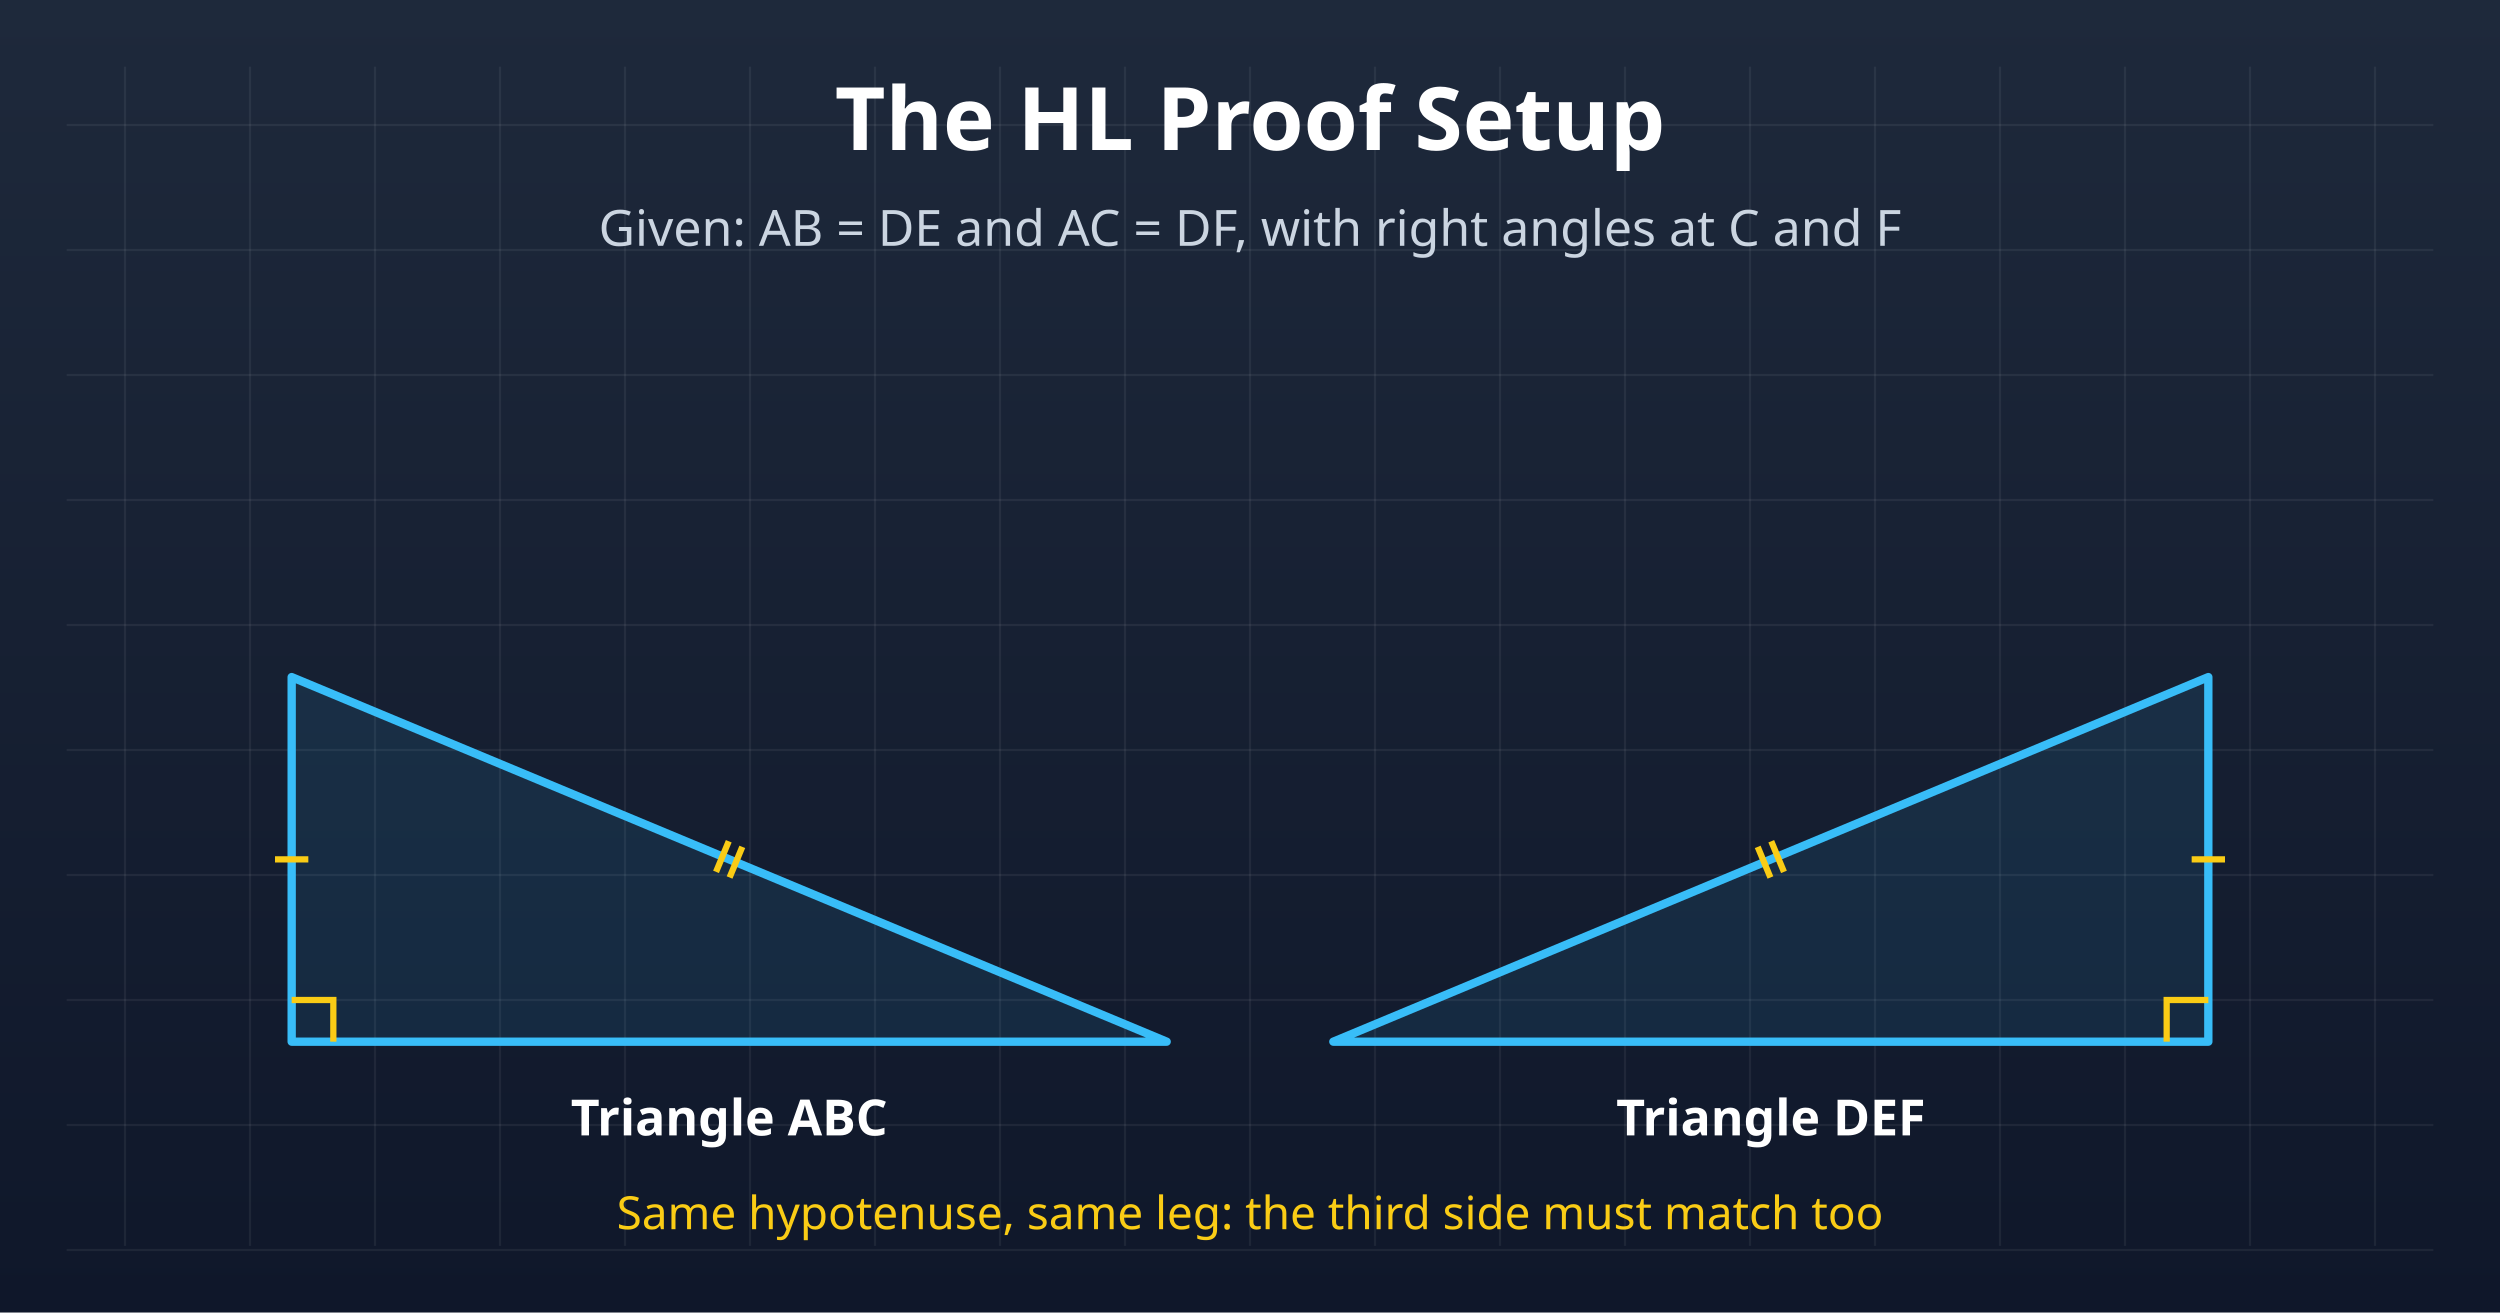
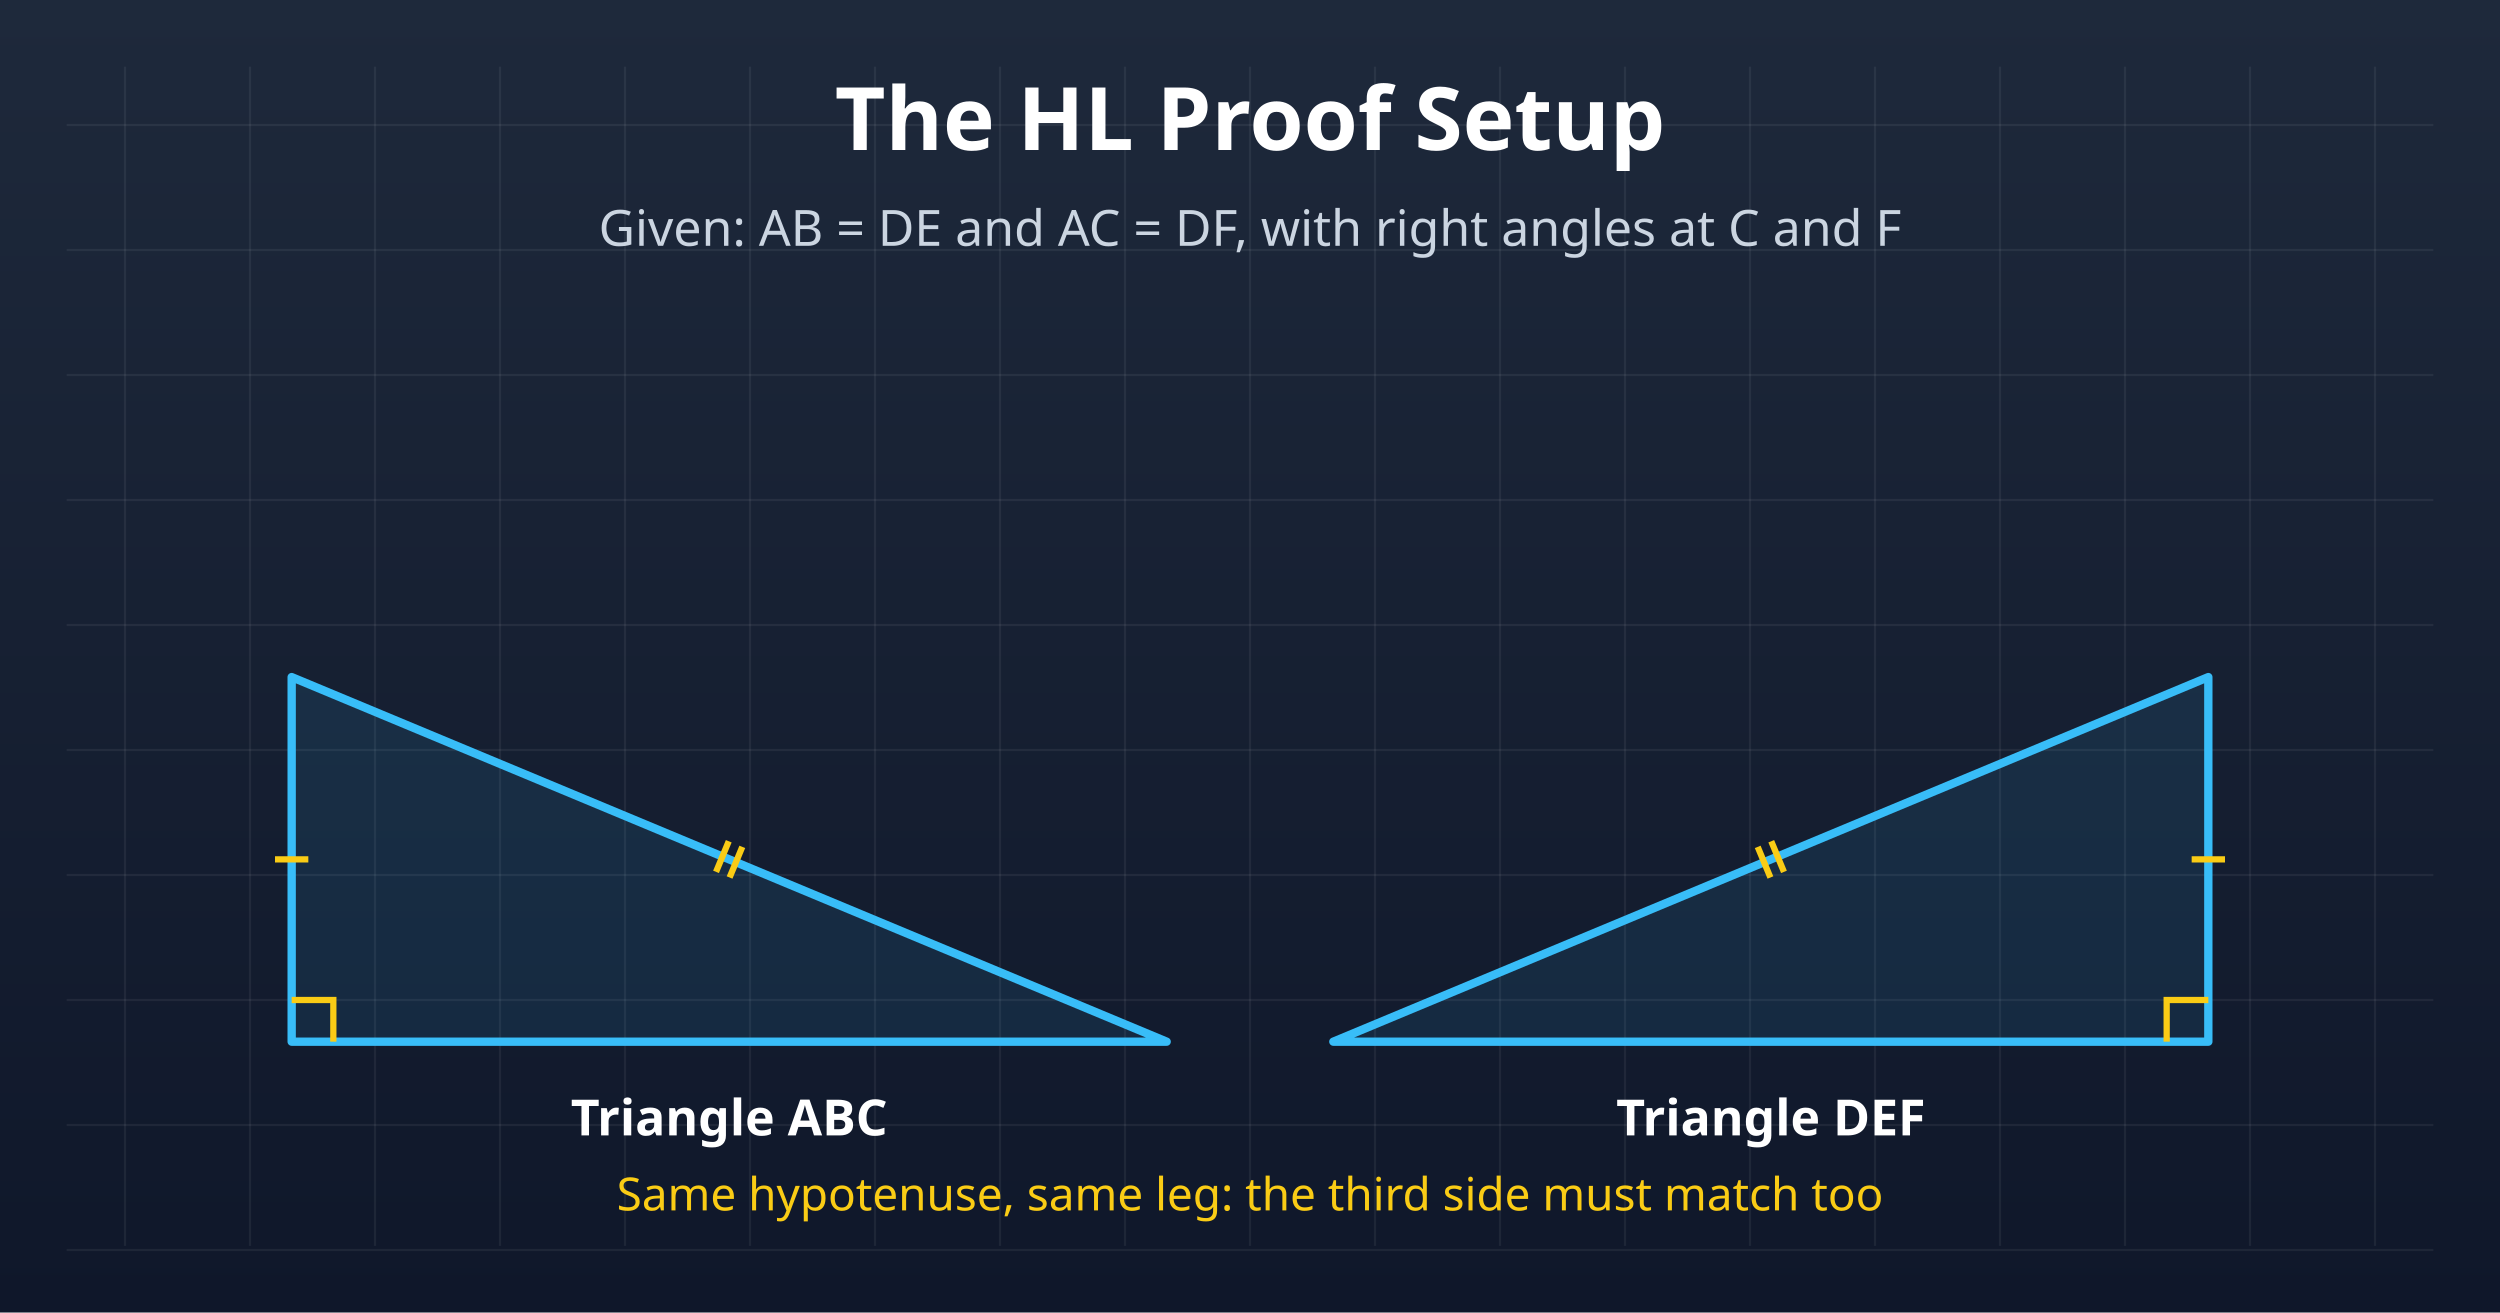
<svg xmlns="http://www.w3.org/2000/svg" width="1200" height="630" viewBox="0 0 1200 630">
  <defs>
    <linearGradient id="bg" x1="0" y1="0" x2="0" y2="1">
      <stop offset="0%" stop-color="#1e293b" />
      <stop offset="100%" stop-color="#0f172a" />
    </linearGradient>
  </defs>
  <rect width="1200" height="630" fill="url(#bg)" />
  <g stroke="#ffffff" stroke-opacity="0.06" stroke-width="1">
    <line x1="60" y1="32" x2="60" y2="598" />
    <line x1="120" y1="32" x2="120" y2="598" />
    <line x1="180" y1="32" x2="180" y2="598" />
    <line x1="240" y1="32" x2="240" y2="598" />
    <line x1="300" y1="32" x2="300" y2="598" />
    <line x1="360" y1="32" x2="360" y2="598" />
    <line x1="420" y1="32" x2="420" y2="598" />
    <line x1="480" y1="32" x2="480" y2="598" />
    <line x1="540" y1="32" x2="540" y2="598" />
    <line x1="600" y1="32" x2="600" y2="598" />
    <line x1="660" y1="32" x2="660" y2="598" />
    <line x1="720" y1="32" x2="720" y2="598" />
    <line x1="780" y1="32" x2="780" y2="598" />
    <line x1="840" y1="32" x2="840" y2="598" />
    <line x1="900" y1="32" x2="900" y2="598" />
    <line x1="960" y1="32" x2="960" y2="598" />
    <line x1="1020" y1="32" x2="1020" y2="598" />
    <line x1="1080" y1="32" x2="1080" y2="598" />
    <line x1="1140" y1="32" x2="1140" y2="598" />
    <line y1="60" x1="32" x2="1168" y2="60" />
    <line y1="120" x1="32" x2="1168" y2="120" />
    <line y1="180" x1="32" x2="1168" y2="180" />
    <line y1="240" x1="32" x2="1168" y2="240" />
    <line y1="300" x1="32" x2="1168" y2="300" />
    <line y1="360" x1="32" x2="1168" y2="360" />
    <line y1="420" x1="32" x2="1168" y2="420" />
    <line y1="480" x1="32" x2="1168" y2="480" />
    <line y1="540" x1="32" x2="1168" y2="540" />
    <line y1="600" x1="32" x2="1168" y2="600" />
  </g>
  <text x="600" y="72" text-anchor="middle" font-family="system-ui, sans-serif" font-size="42" font-weight="700" fill="#ffffff">The HL Proof Setup</text>
  <text x="600" y="118" text-anchor="middle" font-family="system-ui, sans-serif" font-size="24" font-weight="400" fill="#cbd5e1">Given: AB = DE and AC = DF, with right angles at C and F</text>
  <polygon points="140,500 560,500 140,325" fill="rgba(56,189,248,0.10)" stroke="#38bdf8" stroke-width="4" stroke-linejoin="round" />
  <polygon points="1060,500 640,500 1060,325" fill="rgba(56,189,248,0.10)" stroke="#38bdf8" stroke-width="4" stroke-linejoin="round" />
  <path d="M 160,500 L 160,480 L 140,480" fill="none" stroke="#facc15" stroke-width="3" />
  <path d="M 1040,500 L 1040,480 L 1060,480" fill="none" stroke="#facc15" stroke-width="3" />
  <line x1="349.8" y1="403.8" x2="343.7" y2="418.5" stroke="#facc15" stroke-width="3" />
  <line x1="356.3" y1="406.5" x2="350.2" y2="421.2" stroke="#facc15" stroke-width="3" />
  <line x1="856.3" y1="418.5" x2="850.2" y2="403.8" stroke="#facc15" stroke-width="3" />
  <line x1="849.8" y1="421.2" x2="843.7" y2="406.5" stroke="#facc15" stroke-width="3" />
  <line x1="132.0" y1="412.5" x2="148.0" y2="412.5" stroke="#facc15" stroke-width="3" />
  <line x1="1052.0" y1="412.5" x2="1068.0" y2="412.5" stroke="#facc15" stroke-width="3" />
  <text x="350" y="545" text-anchor="middle" font-family="system-ui, sans-serif" font-size="24" font-weight="600" fill="#ffffff">Triangle ABC</text>
  <text x="850" y="545" text-anchor="middle" font-family="system-ui, sans-serif" font-size="24" font-weight="600" fill="#ffffff">Triangle DEF</text>
-   <text x="600" y="590" text-anchor="middle" font-family="system-ui, sans-serif" font-size="22" font-weight="400" fill="#facc15">Same hypotenuse, same leg: the third side must match too</text>
+   <text x="600" y="581" text-anchor="middle" font-family="system-ui, sans-serif" font-size="22" font-weight="400" fill="#facc15">Same hypotenuse, same leg: the third side must match too</text>
</svg>
